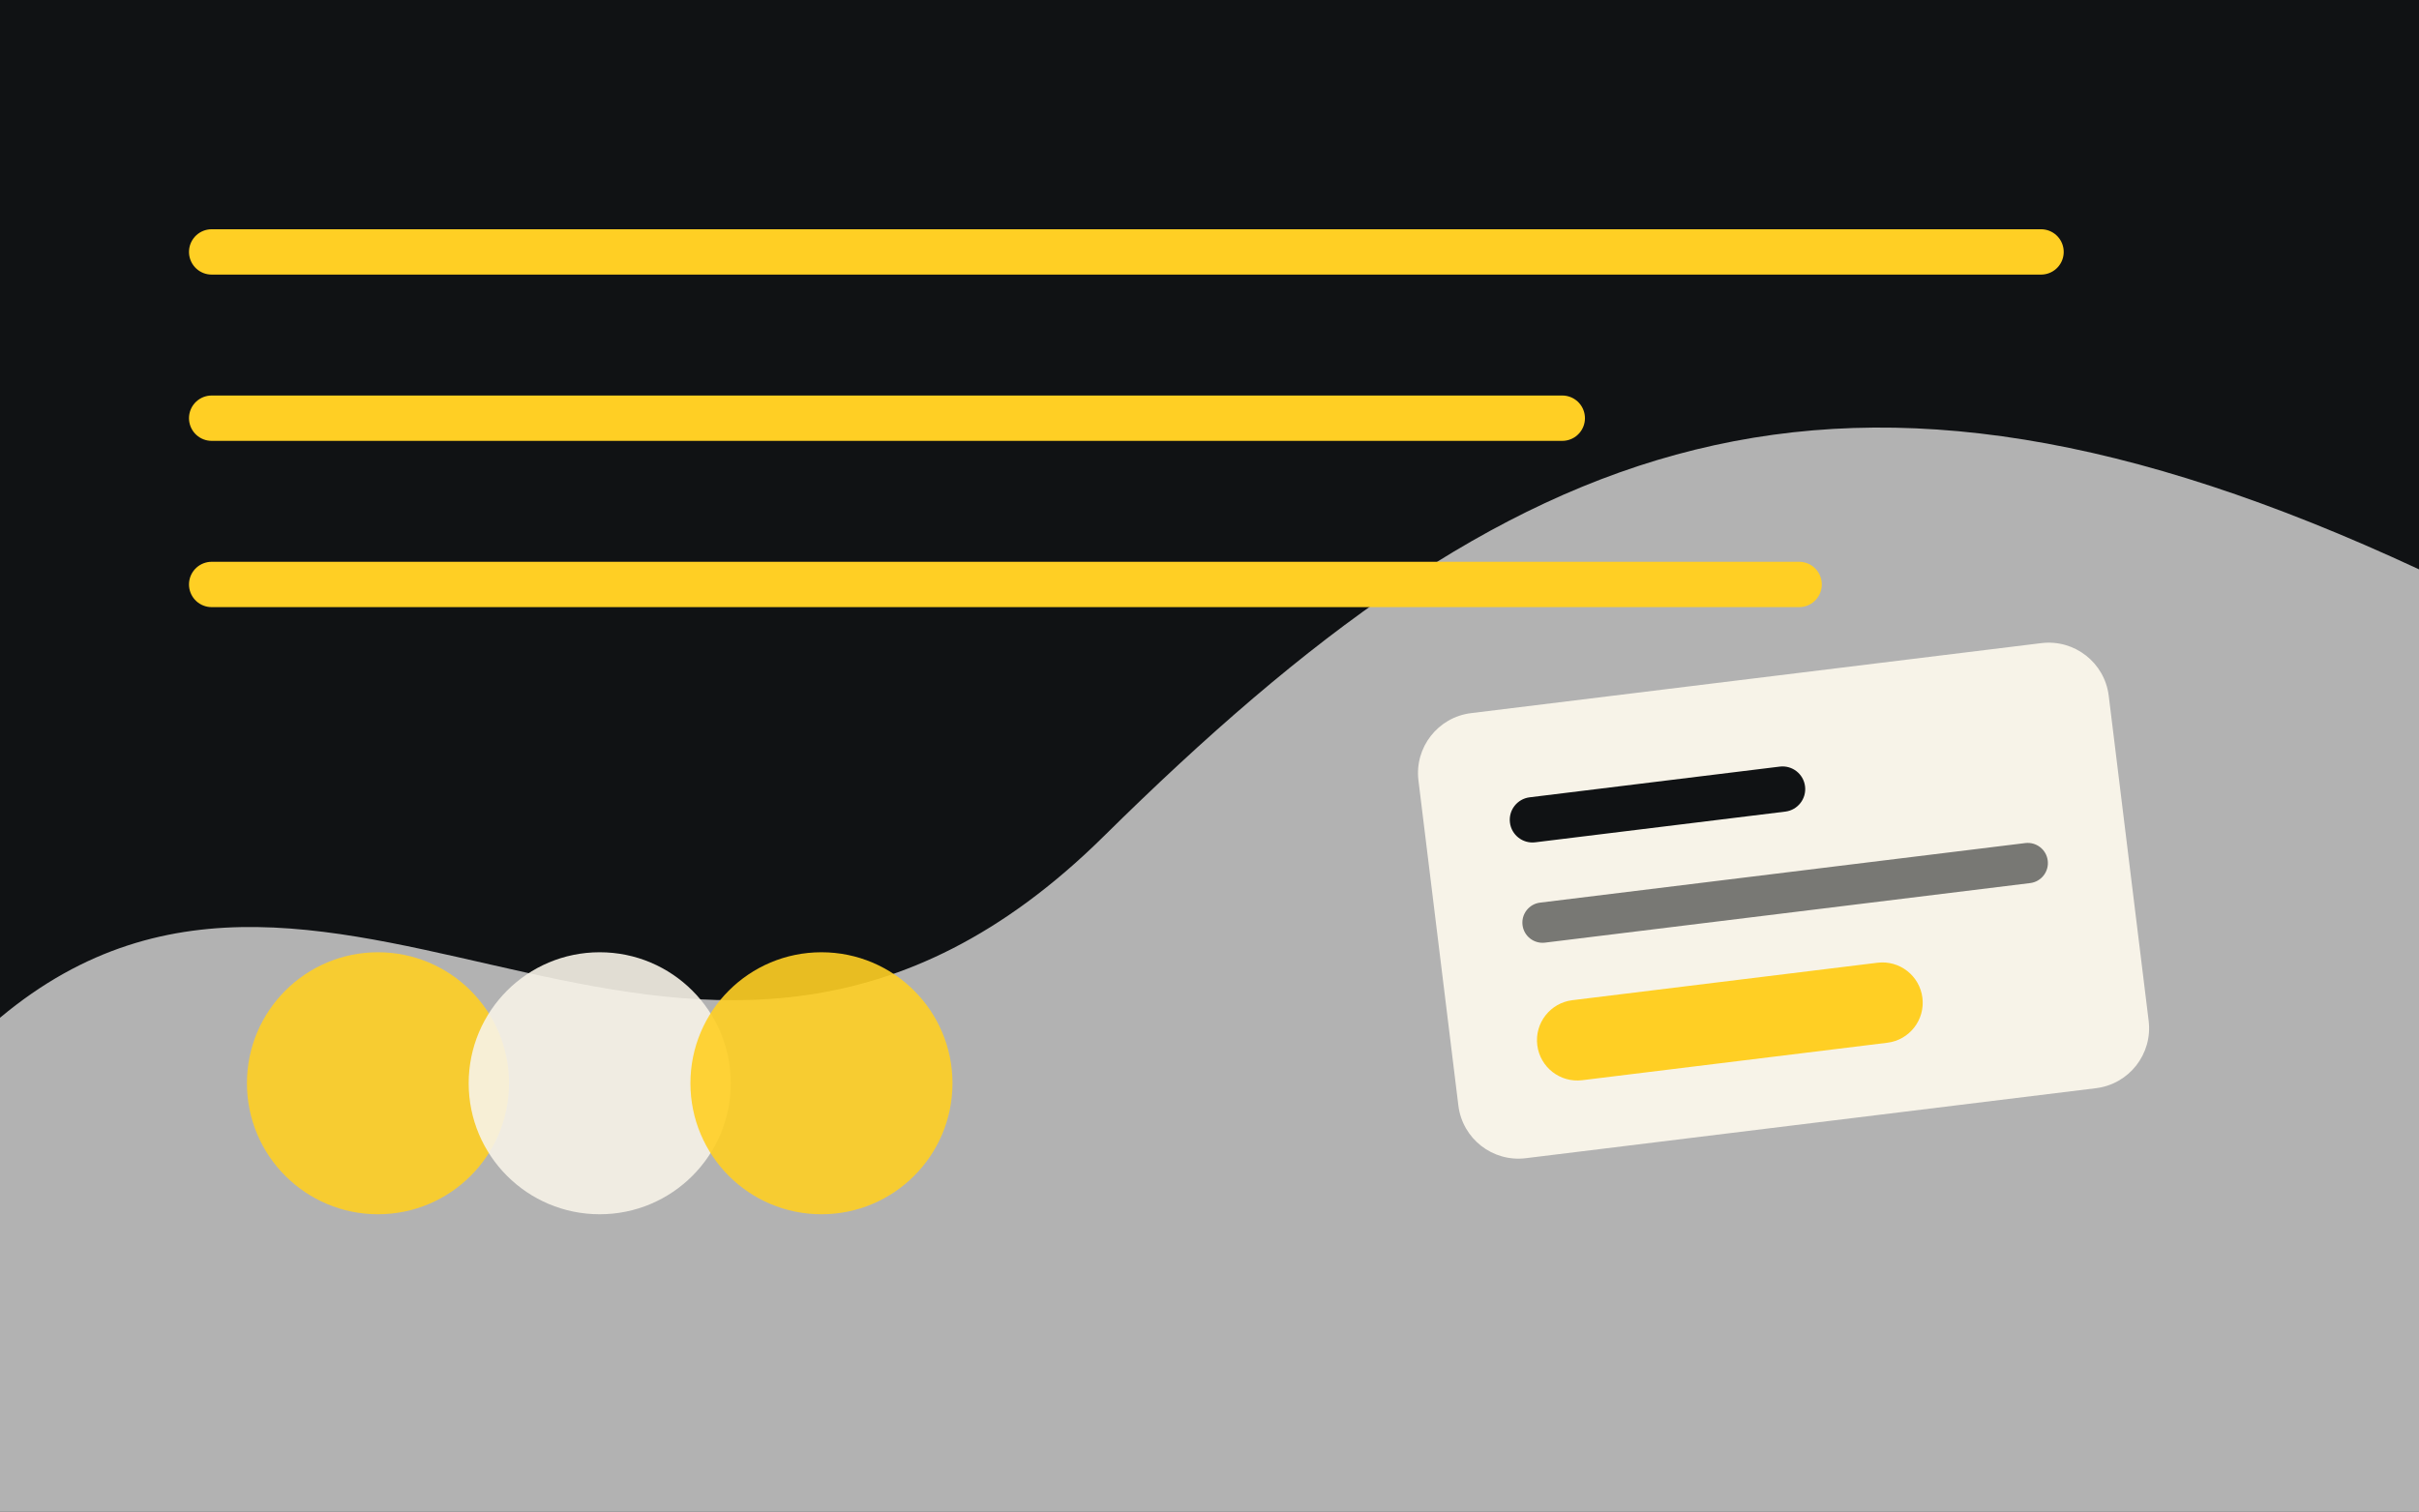
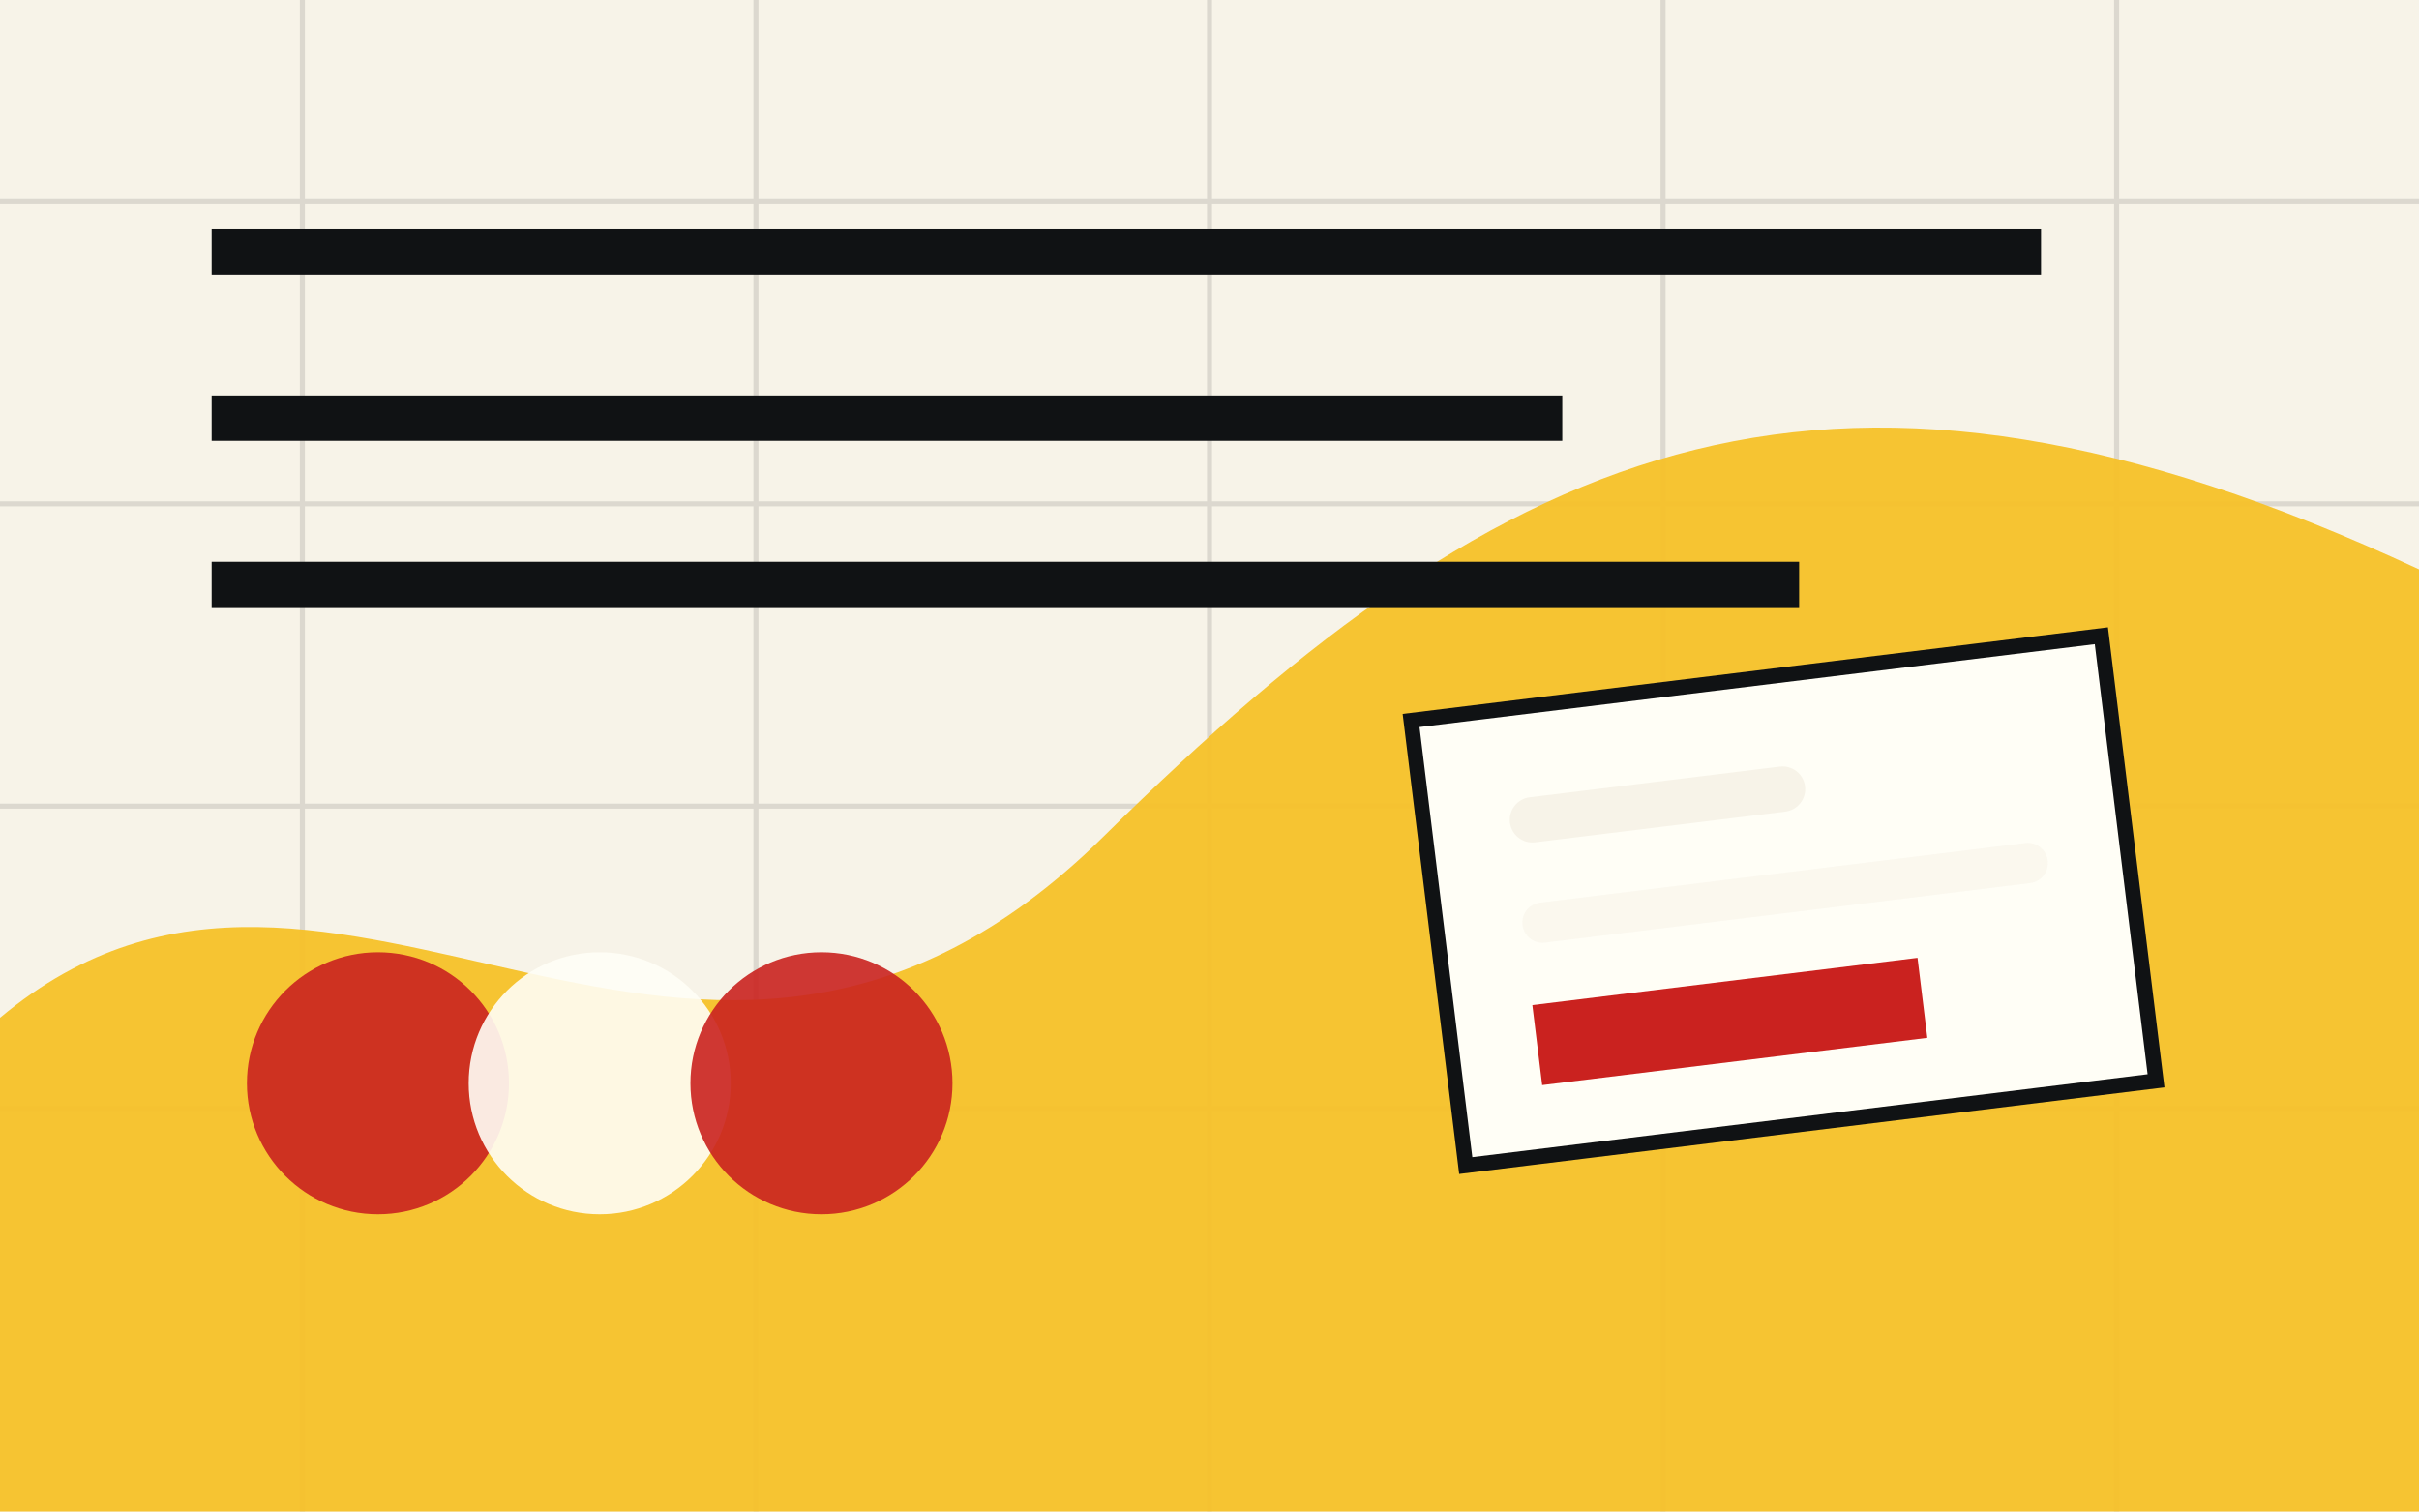
<svg xmlns="http://www.w3.org/2000/svg" width="960" height="600" viewBox="0 0 960 600" role="img" aria-label="Design preview">
-   <rect width="960" height="600" fill="#101214" />
-   <path d="M0 404 C134 292 276 492 438 332 S728 118 960 226 V600 H0Z" fill="#b8b8b8" opacity=".96" />
-   <path d="M84 100 H810 M84 166 H620 M84 232 H714" stroke="#ffcf24" stroke-width="18" stroke-linecap="round" />
+   <rect width="960" height="600" fill="#f7f3e8" />
+   <path d="M0 80 H960 M0 200 H960 M0 320 H960 M0 440 H960 M120 0 V600 M300 0 V600 M480 0 V600 M660 0 V600 M840 0 V600" stroke="#101214" stroke-width="2" opacity=".12" />
+   <path d="M0 404 C134 292 276 492 438 332 S728 118 960 226 V600 H0Z" fill="#f6c22b" opacity=".96" />
+   <path d="M84 100 H810 M84 166 H620 M84 232 H714" stroke="#101214" stroke-width="18" />
  <g transform="translate(560 286) rotate(-7)">
-     <rect width="276" height="178" rx="24" fill="#f7f3e8" />
-     <rect x="34" y="36" width="118" height="18" rx="9" fill="#101214" />
-     <rect x="34" y="78" width="210" height="16" rx="8" fill="#101214" opacity=".55" />
-     <rect x="34" y="118" width="154" height="32" rx="16" fill="#ffcf24" />
+     <rect width="276" height="178" fill="#fffef6" stroke="#101214" stroke-width="6" />
+     <rect x="34" y="36" width="118" height="18" rx="9" fill="#f7f3e8" />
+     <rect x="34" y="78" width="210" height="16" rx="8" fill="#f7f3e8" opacity=".55" />
+     <rect x="34" y="118" width="154" height="32" fill="#ca221f" />
  </g>
-   <circle cx="150" cy="430" r="52" fill="#ffcf24" opacity=".9" />
-   <circle cx="238" cy="430" r="52" fill="#f7f3e8" opacity=".9" />
-   <circle cx="326" cy="430" r="52" fill="#ffcf24" opacity=".9" />
+   <circle cx="150" cy="430" r="52" fill="#ca221f" opacity=".9" />
+   <circle cx="238" cy="430" r="52" fill="#fffef6" opacity=".9" />
+   <circle cx="326" cy="430" r="52" fill="#ca221f" opacity=".9" />
</svg>
